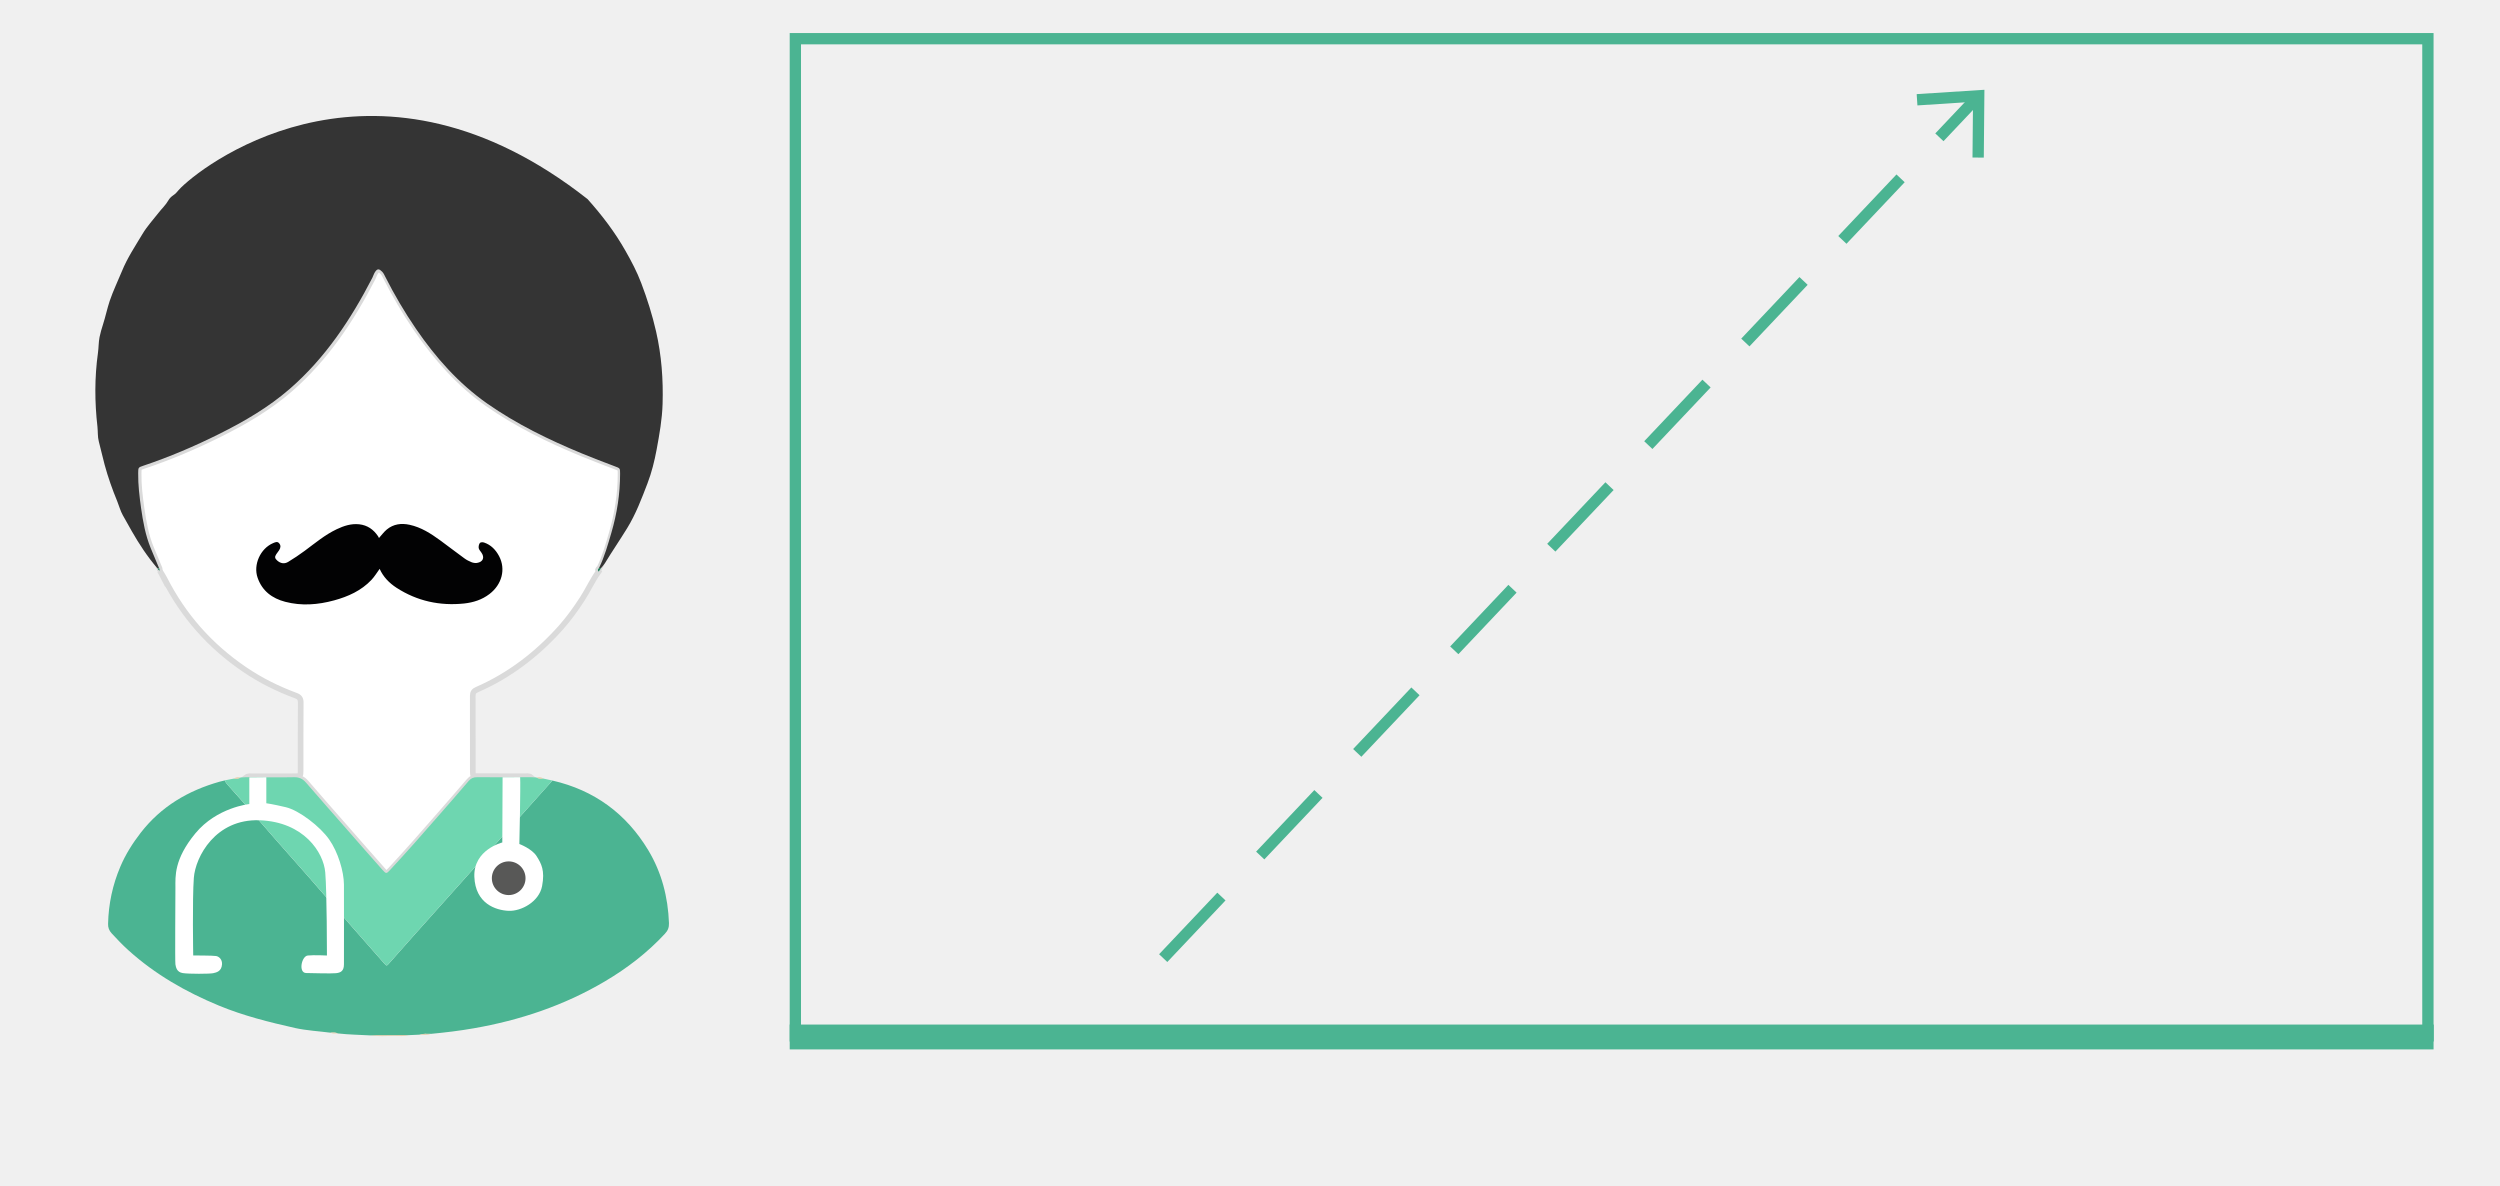
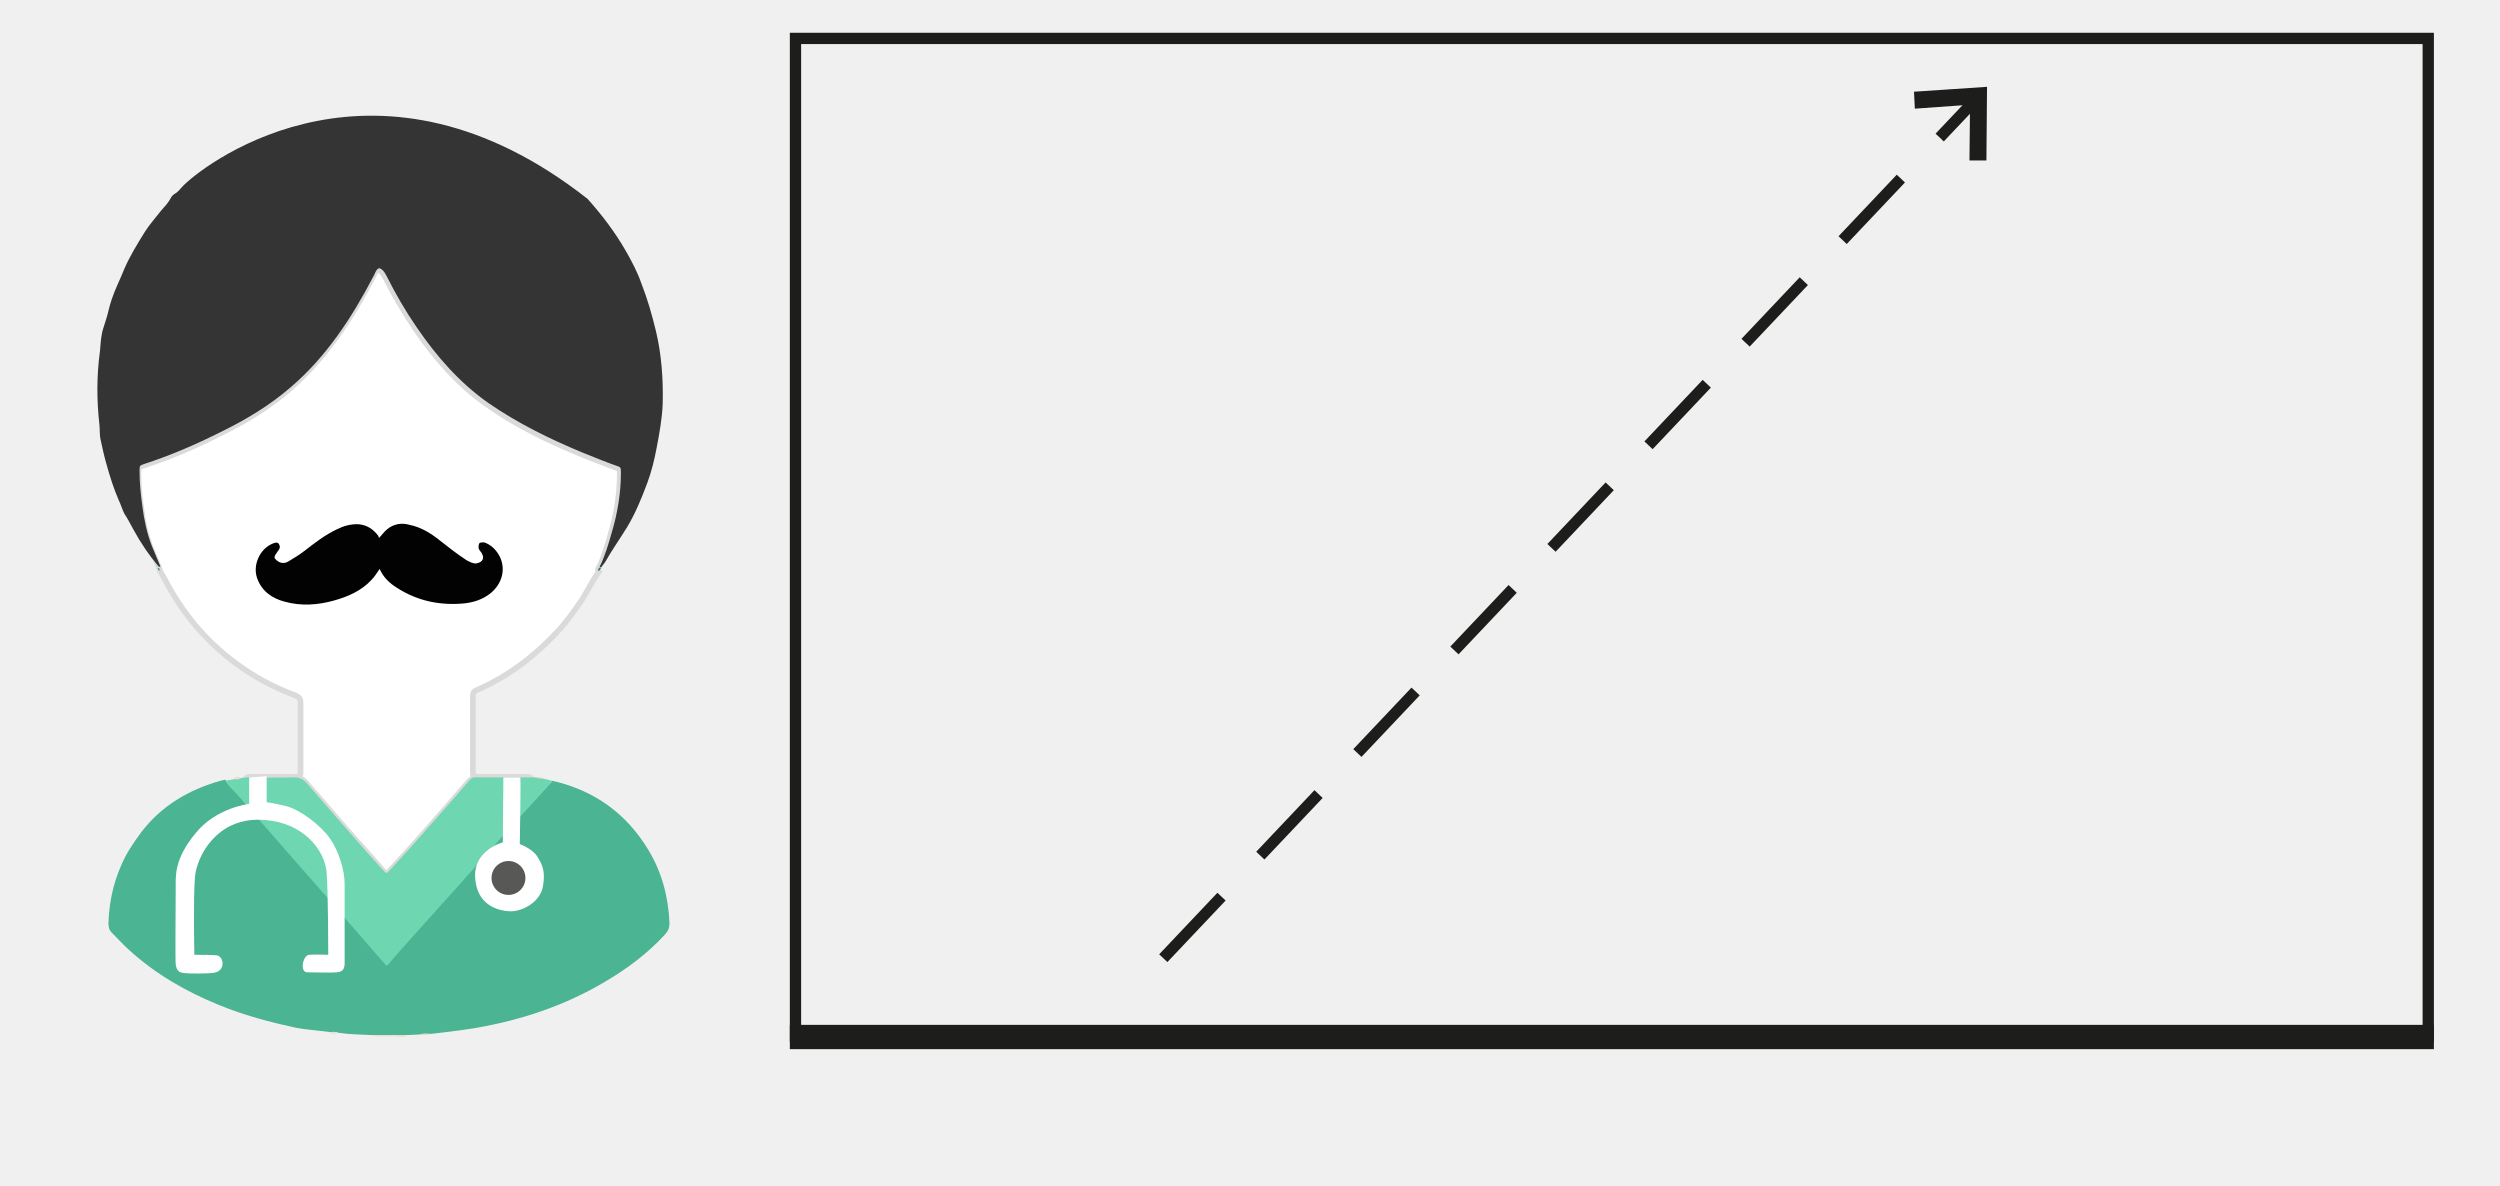
- <svg xmlns="http://www.w3.org/2000/svg" version="1.1" id="Lager_1" x="0px" y="0px" viewBox="0 0 442.51 209.85" style="enable-background:new 0 0 442.51 209.85;" xml:space="preserve">
+ <svg xmlns="http://www.w3.org/2000/svg" version="1.1" id="Lager_1" x="0px" y="0px" viewBox="0 0 442.5 209.9" style="enable-background:new 0 0 442.5 209.9;" xml:space="preserve">
  <style type="text/css">
	.st0{display:none;}
	.st1{display:inline;fill:none;}
	.st2{display:inline;}
	.st3{fill:none;stroke:#4BB492;stroke-width:50;stroke-miterlimit:10;}
	.st4{fill:#4BB492;}
	.st5{display:none;fill:none;stroke:#1E1E1C;stroke-width:2;stroke-miterlimit:10;}
	.st6{fill:#FFFFFF;stroke:#DADADA;stroke-miterlimit:10;}
	.st7{fill:#343434;}
	.st8{fill:#6ED6B0;}
	.st9{fill:#E2CBA6;}
	.st10{fill:#1D7D57;}
	.st11{fill:#020203;}
	.st12{fill-rule:evenodd;clip-rule:evenodd;fill:#FFFFFF;}
	.st13{fill-rule:evenodd;clip-rule:evenodd;fill:#585857;}
	.st14{fill:none;stroke:#4BB492;stroke-width:2;stroke-miterlimit:10;stroke-dasharray:14.997,9.998;}
- 	.st15{fill:none;stroke:#4BB492;stroke-width:3;stroke-miterlimit:10;}
- 	.st16{fill:none;stroke:#4BB492;stroke-width:2;stroke-miterlimit:10;}
+ 	.st15{fill:#1D1D1B;stroke:#1D1D1B;stroke-width:2;stroke-miterlimit:10;stroke-dasharray:14.997,9.998;}
+ 	.st16{fill:#1D1D1B;stroke:#1D1D1B;stroke-miterlimit:10;}
+ 	.st17{fill:none;stroke:#1D1D1B;stroke-width:3;stroke-miterlimit:10;}
+ 	.st18{fill:none;stroke:#1D1D1B;stroke-width:2;stroke-miterlimit:10;}
</style>
  <g class="st0">
-     <line class="st1" x1="218.56" y1="166.4" x2="432.36" y2="24.93" />
+     <line class="st1" x1="218.6" y1="166.4" x2="432.4" y2="24.9" />
    <g class="st2">
-       <line class="st3" x1="218.56" y1="166.4" x2="377" y2="61.56" />
+       <line class="st3" x1="218.6" y1="166.4" x2="377" y2="61.6" />
      <g>
-         <path class="st4" d="M432.36,24.93c-19.65,26.9-41.06,64.78-49.54,95.51l-13.09-54.07l-44.64-33.18     C356.68,37.4,399.92,32.51,432.36,24.93z" />
+         <path class="st4" d="M432.4,24.9c-19.6,26.9-41.1,64.8-49.5,95.5l-13.1-54.1l-44.6-33.2C356.7,37.4,399.9,32.5,432.4,24.9z" />
      </g>
    </g>
  </g>
-   <polyline class="st5" points="184.8,6.26 184.8,195.85 432.36,195.85 " />
+   <polyline class="st5" points="184.8,6.3 184.8,195.9 432.4,195.9 " />
  <g>
    <g>
-       <path class="st6" d="M105.96,101.18c-1.1,1.52-1.86,3.24-2.88,4.81c-1.15,1.78-2.38,3.49-3.77,5.06c-4.18,4.7-9.07,8.47-14.85,11    c-0.56,0.24-0.78,0.51-0.78,1.11c0.01,4.46,0.01,8.91,0.01,13.37c0,0.82,0.03,0.84,0.88,0.85c2.74,0.02,5.48,0,8.21,0.02    c0.41,0,0.87-0.12,1.24,0.2c-3.17,0.01-6.33,0.02-9.5,0c-0.63-0.01-1.1,0.15-1.51,0.65c-1.75,2.06-3.53,4.07-5.3,6.11    c-2.82,3.23-5.65,6.46-8.57,9.6c-0.71,0.76-0.76,0.77-1.43,0.01c-2.1-2.36-4.18-4.75-6.26-7.12c-2.42-2.76-4.85-5.51-7.25-8.3    c-0.58-0.67-1.19-0.98-2.1-0.95c-2.85,0.06-5.7,0.01-8.55,0c0.38-0.29,0.82-0.19,1.24-0.19c2.46-0.01,4.92,0,7.39-0.01    c1.01,0,1.03-0.02,1.03-1.05c0.01-3.98-0.02-7.97,0.02-11.96c0.01-0.71-0.23-1.03-0.88-1.27c-3.19-1.18-6.23-2.69-9.05-4.61    c-6.1-4.14-10.84-9.48-14.18-16.06c-0.21-0.41-0.47-0.8-0.71-1.21c-0.04-0.08-0.07-0.16-0.11-0.25l0.01,0.02    c-0.02-0.13-0.05-0.26-0.07-0.39c-0.5-1.2-1.01-2.4-1.5-3.6c-0.92-2.26-1.35-4.64-1.69-7.05c-0.29-2.06-0.54-4.1-0.51-6.18    c0.01-1,0.01-1.02,0.92-1.32c4.62-1.54,9.08-3.45,13.44-5.62c4.46-2.22,8.72-4.71,12.48-7.98c6.29-5.48,10.82-12.29,14.6-19.64    c0.18-0.35,0.27-0.74,0.49-1.05c0.41-0.61,0.71-0.57,1.25-0.04c0.26,0.26,0.39,0.58,0.55,0.88c1.61,3.18,3.4,6.25,5.42,9.19    c3.5,5.1,7.53,9.69,12.63,13.26c5.21,3.65,10.88,6.41,16.73,8.82c1.94,0.79,3.89,1.54,5.86,2.29c0.93,0.35,0.93,0.31,0.93,1.32    c0,3.56-0.56,7.05-1.55,10.46c-0.61,2.11-1.2,4.23-2.18,6.22C105.81,100.73,105.76,100.93,105.96,101.18z" />
-       <path class="st7" d="M104.01,35.25c2.53,2.83,4.82,5.82,6.69,9.13c1.06,1.86,2.06,3.75,2.81,5.75c1.06,2.79,1.95,5.62,2.62,8.55    c0.97,4.24,1.28,8.51,1.15,12.83c-0.08,2.72-0.56,5.38-1.05,8.04c-0.38,2.05-0.88,4.07-1.62,6c-1.04,2.71-2.05,5.42-3.6,7.94    c-1.28,2.08-2.66,4.1-3.92,6.17c-0.2,0.33-0.48,0.62-0.72,0.91c-0.11-0.01-0.22-0.02-0.34-0.03c0.97-1.99,1.56-4.11,2.18-6.22    c1-3.41,1.55-6.89,1.55-10.46c0-1,0-0.97-0.93-1.32c-1.96-0.74-3.92-1.49-5.86-2.29c-5.85-2.42-11.52-5.18-16.73-8.82    c-5.1-3.58-9.14-8.16-12.63-13.26c-2.01-2.94-3.81-6.01-5.42-9.19c-0.16-0.31-0.28-0.61-0.55-0.89c-0.53-0.53-0.83-0.58-1.25,0.04    c-0.21,0.31-0.31,0.7-0.49,1.05c-3.79,7.35-8.31,14.17-14.6,19.64c-3.76,3.27-8.03,5.76-12.48,7.98    c-4.36,2.18-8.82,4.08-13.44,5.63c-0.92,0.31-0.91,0.32-0.92,1.32c-0.03,2.08,0.23,4.13,0.51,6.18c0.34,2.4,0.77,4.79,1.69,7.05    c0.49,1.21,1,2.4,1.5,3.6c-0.1-0.01-0.21-0.01-0.32-0.01c-1.74-2.03-3.2-4.25-4.52-6.56c-0.53-0.93-1.04-1.88-1.58-2.81    c-0.43-0.76-0.65-1.64-0.98-2.45c-0.87-2.11-1.64-4.27-2.24-6.49c-0.37-1.38-0.68-2.78-1.04-4.16c-0.21-0.79-0.14-1.7-0.23-2.55    c-0.5-4.37-0.52-8.73,0.09-13.1c0.13-0.92,0.1-1.85,0.28-2.78c0.15-0.75,0.38-1.51,0.6-2.2c0.45-1.39,0.74-2.82,1.2-4.21    c0.62-1.82,1.45-3.52,2.17-5.28c0.95-2.33,2.34-4.41,3.62-6.55c0.8-1.35,1.89-2.52,2.86-3.77c0.57-0.74,1.27-1.37,1.73-2.19    c0.2-0.36,0.54-0.69,0.89-0.92c0.56-0.36,0.59-0.59,1.36-1.36C37.17,28.19,67.12,6.24,104.01,35.25z" />
-       <path class="st4" d="M97.78,138.16c7.4,1.7,13.05,5.84,16.96,12.32c2.38,3.96,3.5,8.3,3.67,12.91c0.03,0.76-0.19,1.33-0.71,1.88    c-3.11,3.36-6.7,6.11-10.62,8.43c-7.22,4.27-15.03,6.89-23.27,8.32c-2.5,0.44-5.03,0.74-7.55,0.98c-0.68-0.02-1.37-0.05-2.03,0.14    c-0.65,0.03-1.31,0.06-1.97,0.09c-2.24,0.01-4.49,0.02-6.73,0.04c-1.91-0.11-3.83-0.13-5.73-0.35c-0.42-0.19-0.87-0.16-1.32-0.13    c-2.09-0.27-4.22-0.38-6.26-0.83c-4.57-1.03-9.11-2.16-13.46-3.96c-5.86-2.42-11.3-5.53-16.03-9.8c-1.04-0.94-2.02-1.96-2.97-3    c-0.45-0.49-0.65-1.01-0.63-1.68c0.08-3.52,0.8-6.9,2.18-10.14c0.92-2.16,2.16-4.12,3.59-5.97c3.61-4.66,8.39-7.47,13.98-9.05    c0.3-0.08,0.6-0.15,0.9-0.22c0.19,0.44,0.5,0.78,0.83,1.13c0.76,0.83,1.51,1.68,2.26,2.54c2,2.29,3.99,4.6,6,6.89    c1.91,2.18,3.83,4.33,5.74,6.5c2.44,2.79,4.86,5.61,7.3,8.4c2,2.29,4.03,4.58,6.03,6.86c0.49,0.56,0.5,0.56,0.95,0.04    c1.48-1.67,2.95-3.34,4.43-5c2.63-2.94,5.26-5.88,7.89-8.82c3.31-3.7,6.62-7.4,9.92-11.09C93.35,143.11,95.57,140.64,97.78,138.16    z" />
-       <path class="st8" d="M97.78,138.16c-2.21,2.48-4.43,4.95-6.65,7.42c-3.31,3.7-6.62,7.4-9.92,11.09c-2.63,2.94-5.26,5.88-7.89,8.82    c-1.49,1.66-2.96,3.33-4.43,5c-0.46,0.52-0.47,0.52-0.95-0.04c-2.01-2.29-4.03-4.57-6.03-6.86c-2.44-2.8-4.85-5.61-7.3-8.4    c-1.91-2.18-3.83-4.33-5.74-6.5c-2.01-2.29-4-4.6-6-6.89c-0.74-0.86-1.5-1.7-2.27-2.54c-0.32-0.35-0.63-0.69-0.83-1.13    c0.55-0.1,1.1-0.22,1.64-0.32c0.41,0.07,0.81,0.02,1.18-0.19c0.31-0.01,0.61-0.04,0.92-0.05c2.85,0.01,5.7,0.06,8.55,0    c0.92-0.01,1.52,0.29,2.1,0.95c2.4,2.78,4.83,5.54,7.25,8.3c2.08,2.38,4.16,4.76,6.26,7.12c0.68,0.76,0.72,0.76,1.43-0.01    c2.93-3.14,5.75-6.37,8.57-9.6c1.77-2.03,3.56-4.05,5.3-6.11c0.43-0.5,0.89-0.66,1.51-0.65c3.17,0.02,6.33,0,9.5,0    c0.32,0.01,0.62,0.03,0.94,0.04c0.37,0.21,0.76,0.25,1.18,0.18C96.69,137.93,97.23,138.05,97.78,138.16z" />
-       <path class="st9" d="M65.54,183.26c2.24-0.02,4.49-0.02,6.73-0.04c-0.79,0.27-1.62,0.13-2.42,0.13    C68.41,183.37,66.97,183.49,65.54,183.26z" />
-       <path class="st9" d="M74.23,183.14c0.67-0.19,1.35-0.16,2.03-0.14C75.6,183.25,74.91,183.14,74.23,183.14z" />
-       <path class="st9" d="M58.49,182.78c0.45-0.03,0.89-0.06,1.32,0.13C59.37,182.91,58.91,183.01,58.49,182.78z" />
-       <path class="st10" d="M106.05,100.54c0.11,0.01,0.22,0.01,0.34,0.03c-0.14,0.2-0.28,0.4-0.43,0.61    C105.76,100.93,105.81,100.73,106.05,100.54z" />
-       <path class="st9" d="M42.6,137.63c-0.37,0.21-0.76,0.25-1.18,0.19C41.79,137.51,42.2,137.59,42.6,137.63z" />
-       <path class="st9" d="M96.14,137.81c-0.41,0.06-0.81,0.03-1.18-0.18C95.37,137.59,95.78,137.51,96.14,137.81z" />
-       <path class="st10" d="M27.87,100.59c0.1,0.01,0.21,0.01,0.32,0.01c0.03,0.13,0.05,0.26,0.08,0.39    C28.05,100.95,27.96,100.78,27.87,100.59z" />
-       <path class="st10" d="M28.26,100.98c0.04,0.08,0.07,0.16,0.11,0.25C28.35,101.14,28.3,101.06,28.26,100.98z" />
+       <path class="st6" d="M106,101.2c-1.1,1.5-1.9,3.2-2.9,4.8c-1.2,1.8-2.4,3.5-3.8,5.1c-4.2,4.7-9.1,8.5-14.8,11    c-0.6,0.2-0.8,0.5-0.8,1.1c0,4.5,0,8.9,0,13.4c0,0.8,0,0.8,0.9,0.9c2.7,0,5.5,0,8.2,0c0.4,0,0.9-0.1,1.2,0.2c-3.2,0-6.3,0-9.5,0    c-0.6,0-1.1,0.1-1.5,0.6c-1.8,2.1-3.5,4.1-5.3,6.1c-2.8,3.2-5.7,6.5-8.6,9.6c-0.7,0.8-0.8,0.8-1.4,0c-2.1-2.4-4.2-4.8-6.3-7.1    c-2.4-2.8-4.8-5.5-7.2-8.3c-0.6-0.7-1.2-1-2.1-0.9c-2.8,0.1-5.7,0-8.5,0c0.4-0.3,0.8-0.2,1.2-0.2c2.5,0,4.9,0,7.4,0c1,0,1,0,1-1.1    c0-4,0-8,0-12c0-0.7-0.2-1-0.9-1.3c-3.2-1.2-6.2-2.7-9-4.6c-6.1-4.1-10.8-9.5-14.2-16.1c-0.2-0.4-0.5-0.8-0.7-1.2    c0-0.1-0.1-0.2-0.1-0.2l0,0c0-0.1,0-0.3-0.1-0.4c-0.5-1.2-1-2.4-1.5-3.6c-0.9-2.3-1.4-4.6-1.7-7.1c-0.3-2.1-0.5-4.1-0.5-6.2    c0-1,0-1,0.9-1.3c4.6-1.5,9.1-3.4,13.4-5.6c4.5-2.2,8.7-4.7,12.5-8c6.3-5.5,10.8-12.3,14.6-19.6c0.2-0.3,0.3-0.7,0.5-1    c0.4-0.6,0.7-0.6,1.2,0c0.3,0.3,0.4,0.6,0.6,0.9c1.6,3.2,3.4,6.2,5.4,9.2c3.5,5.1,7.5,9.7,12.6,13.3c5.2,3.7,10.9,6.4,16.7,8.8    c1.9,0.8,3.9,1.5,5.9,2.3c0.9,0.3,0.9,0.3,0.9,1.3c0,3.6-0.6,7.1-1.6,10.5c-0.6,2.1-1.2,4.2-2.2,6.2    C105.8,100.7,105.8,100.9,106,101.2z" />
+       <path class="st7" d="M104,35.2c2.5,2.8,4.8,5.8,6.7,9.1c1.1,1.9,2.1,3.8,2.8,5.8c1.1,2.8,1.9,5.6,2.6,8.5c1,4.2,1.3,8.5,1.2,12.8    c-0.1,2.7-0.6,5.4-1.1,8c-0.4,2.1-0.9,4.1-1.6,6c-1,2.7-2.1,5.4-3.6,7.9c-1.3,2.1-2.7,4.1-3.9,6.2c-0.2,0.3-0.5,0.6-0.7,0.9    c-0.1,0-0.2,0-0.3,0c1-2,1.6-4.1,2.2-6.2c1-3.4,1.6-6.9,1.6-10.5c0-1,0-1-0.9-1.3c-2-0.7-3.9-1.5-5.9-2.3    c-5.8-2.4-11.5-5.2-16.7-8.8c-5.1-3.6-9.1-8.2-12.6-13.3c-2-2.9-3.8-6-5.4-9.2c-0.2-0.3-0.3-0.6-0.6-0.9c-0.5-0.5-0.8-0.6-1.2,0    c-0.2,0.3-0.3,0.7-0.5,1c-3.8,7.3-8.3,14.2-14.6,19.6c-3.8,3.3-8,5.8-12.5,8c-4.4,2.2-8.8,4.1-13.4,5.6c-0.9,0.3-0.9,0.3-0.9,1.3    c0,2.1,0.2,4.1,0.5,6.2c0.3,2.4,0.8,4.8,1.7,7.1c0.5,1.2,1,2.4,1.5,3.6c-0.1,0-0.2,0-0.3,0c-1.7-2-3.2-4.2-4.5-6.6    c-0.5-0.9-1-1.9-1.6-2.8c-0.4-0.8-0.6-1.6-1-2.4c-0.9-2.1-1.6-4.3-2.2-6.5c-0.4-1.4-0.7-2.8-1-4.2c-0.2-0.8-0.1-1.7-0.2-2.6    c-0.5-4.4-0.5-8.7,0.1-13.1c0.1-0.9,0.1-1.8,0.3-2.8c0.1-0.8,0.4-1.5,0.6-2.2c0.5-1.4,0.7-2.8,1.2-4.2c0.6-1.8,1.5-3.5,2.2-5.3    c1-2.3,2.3-4.4,3.6-6.5c0.8-1.3,1.9-2.5,2.9-3.8c0.6-0.7,1.3-1.4,1.7-2.2c0.2-0.4,0.5-0.7,0.9-0.9c0.6-0.4,0.6-0.6,1.4-1.4    C37.2,28.2,67.1,6.2,104,35.2z" />
+       <path class="st4" d="M97.8,138.2c7.4,1.7,13.1,5.8,17,12.3c2.4,4,3.5,8.3,3.7,12.9c0,0.8-0.2,1.3-0.7,1.9    c-3.1,3.4-6.7,6.1-10.6,8.4c-7.2,4.3-15,6.9-23.3,8.3c-2.5,0.4-5,0.7-7.6,1c-0.7,0-1.4-0.1-2,0.1c-0.7,0-1.3,0.1-2,0.1    c-2.2,0-4.5,0-6.7,0c-1.9-0.1-3.8-0.1-5.7-0.4c-0.4-0.2-0.9-0.2-1.3-0.1c-2.1-0.3-4.2-0.4-6.3-0.8c-4.6-1-9.1-2.2-13.5-4    c-5.9-2.4-11.3-5.5-16-9.8c-1-0.9-2-2-3-3c-0.5-0.5-0.6-1-0.6-1.7c0.1-3.5,0.8-6.9,2.2-10.1c0.9-2.2,2.2-4.1,3.6-6    c3.6-4.7,8.4-7.5,14-9.1c0.3-0.1,0.6-0.1,0.9-0.2c0.2,0.4,0.5,0.8,0.8,1.1c0.8,0.8,1.5,1.7,2.3,2.5c2,2.3,4,4.6,6,6.9    c1.9,2.2,3.8,4.3,5.7,6.5c2.4,2.8,4.9,5.6,7.3,8.4c2,2.3,4,4.6,6,6.9c0.5,0.6,0.5,0.6,0.9,0c1.5-1.7,2.9-3.3,4.4-5    c2.6-2.9,5.3-5.9,7.9-8.8c3.3-3.7,6.6-7.4,9.9-11.1C93.3,143.1,95.6,140.6,97.8,138.2z" />
+       <path class="st8" d="M97.8,138.2c-2.2,2.5-4.4,4.9-6.7,7.4c-3.3,3.7-6.6,7.4-9.9,11.1c-2.6,2.9-5.3,5.9-7.9,8.8    c-1.5,1.7-3,3.3-4.4,5c-0.5,0.5-0.5,0.5-0.9,0c-2-2.3-4-4.6-6-6.9c-2.4-2.8-4.8-5.6-7.3-8.4c-1.9-2.2-3.8-4.3-5.7-6.5    c-2-2.3-4-4.6-6-6.9c-0.7-0.9-1.5-1.7-2.3-2.5c-0.3-0.4-0.6-0.7-0.8-1.1c0.5-0.1,1.1-0.2,1.6-0.3c0.4,0.1,0.8,0,1.2-0.2    c0.3,0,0.6,0,0.9-0.1c2.8,0,5.7,0.1,8.5,0c0.9,0,1.5,0.3,2.1,0.9c2.4,2.8,4.8,5.5,7.2,8.3c2.1,2.4,4.2,4.8,6.3,7.1    c0.7,0.8,0.7,0.8,1.4,0c2.9-3.1,5.8-6.4,8.6-9.6c1.8-2,3.6-4.1,5.3-6.1c0.4-0.5,0.9-0.7,1.5-0.6c3.2,0,6.3,0,9.5,0    c0.3,0,0.6,0,0.9,0c0.4,0.2,0.8,0.2,1.2,0.2C96.7,137.9,97.2,138.1,97.8,138.2z" />
+       <path class="st9" d="M65.5,183.3c2.2,0,4.5,0,6.7,0c-0.8,0.3-1.6,0.1-2.4,0.1C68.4,183.4,67,183.5,65.5,183.3z" />
+       <path class="st9" d="M74.2,183.1c0.7-0.2,1.3-0.2,2-0.1C75.6,183.2,74.9,183.1,74.2,183.1z" />
+       <path class="st9" d="M58.5,182.8c0.5,0,0.9-0.1,1.3,0.1C59.4,182.9,58.9,183,58.5,182.8z" />
+       <path class="st10" d="M106.1,100.5c0.1,0,0.2,0,0.3,0c-0.1,0.2-0.3,0.4-0.4,0.6C105.8,100.9,105.8,100.7,106.1,100.5z" />
+       <path class="st9" d="M42.6,137.6c-0.4,0.2-0.8,0.2-1.2,0.2C41.8,137.5,42.2,137.6,42.6,137.6z" />
+       <path class="st9" d="M96.1,137.8c-0.4,0.1-0.8,0-1.2-0.2C95.4,137.6,95.8,137.5,96.1,137.8z" />
+       <path class="st10" d="M27.9,100.6c0.1,0,0.2,0,0.3,0c0,0.1,0,0.3,0.1,0.4C28,100.9,28,100.8,27.9,100.6z" />
+       <path class="st10" d="M28.3,101c0,0.1,0.1,0.2,0.1,0.2C28.4,101.1,28.3,101.1,28.3,101z" />
      <g>
-         <path class="st11" d="M67.08,95.23c0.47-0.52,0.87-1.08,1.39-1.51c1.18-0.97,2.57-1.15,4.03-0.83c2.04,0.44,3.75,1.54,5.41,2.75     c1.44,1.05,2.85,2.15,4.29,3.19c0.39,0.29,0.83,0.51,1.28,0.69c0.29,0.11,0.65,0.17,0.95,0.12c1.09-0.17,1.4-0.98,0.76-1.86     c-0.18-0.25-0.41-0.5-0.46-0.78c-0.04-0.28,0.04-0.66,0.21-0.89c0.1-0.14,0.52-0.16,0.74-0.08c1.23,0.41,2.07,1.3,2.66,2.41     c1.22,2.31,0.5,5.03-1.71,6.71c-1.32,1.01-2.84,1.49-4.46,1.67c-4.31,0.45-8.33-0.42-11.98-2.78c-1.31-0.85-2.36-1.94-2.99-3.35     c-0.48,0.65-0.9,1.37-1.46,1.96c-1.8,1.9-4.11,2.94-6.6,3.62c-2.87,0.78-5.75,1.01-8.66,0.25c-2.32-0.61-4.07-1.92-4.88-4.25     c-0.81-2.3,0.48-5.18,2.75-6.14c0.35-0.14,0.74-0.35,1.05,0.02c0.35,0.39,0.28,0.83,0,1.25c-0.16,0.24-0.35,0.46-0.5,0.7     c-0.31,0.47-0.26,0.74,0.17,1.12c0.6,0.53,1.28,0.64,1.95,0.23c1-0.61,1.97-1.25,2.91-1.95c1.84-1.36,3.59-2.84,5.68-3.83     c1.25-0.59,2.54-1.02,3.96-0.87c1.47,0.16,2.54,0.92,3.35,2.12C66.96,95.02,67.03,95.14,67.08,95.23z" />
+         <path class="st11" d="M67.1,95.2c0.5-0.5,0.9-1.1,1.4-1.5c1.2-1,2.6-1.2,4-0.8c2,0.4,3.8,1.5,5.4,2.8c1.4,1.1,2.8,2.2,4.3,3.2     c0.4,0.3,0.8,0.5,1.3,0.7c0.3,0.1,0.7,0.2,0.9,0.1c1.1-0.2,1.4-1,0.8-1.9c-0.2-0.2-0.4-0.5-0.5-0.8c0-0.3,0-0.7,0.2-0.9     C85,96,85.5,96,85.7,96c1.2,0.4,2.1,1.3,2.7,2.4c1.2,2.3,0.5,5-1.7,6.7c-1.3,1-2.8,1.5-4.5,1.7c-4.3,0.4-8.3-0.4-12-2.8     c-1.3-0.8-2.4-1.9-3-3.3c-0.5,0.7-0.9,1.4-1.5,2c-1.8,1.9-4.1,2.9-6.6,3.6c-2.9,0.8-5.8,1-8.7,0.2c-2.3-0.6-4.1-1.9-4.9-4.2     c-0.8-2.3,0.5-5.2,2.8-6.1c0.3-0.1,0.7-0.3,1,0c0.3,0.4,0.3,0.8,0,1.2c-0.2,0.2-0.3,0.5-0.5,0.7c-0.3,0.5-0.3,0.7,0.2,1.1     c0.6,0.5,1.3,0.6,2,0.2c1-0.6,2-1.2,2.9-1.9c1.8-1.4,3.6-2.8,5.7-3.8c1.2-0.6,2.5-1,4-0.9c1.5,0.2,2.5,0.9,3.4,2.1     C67,95,67,95.1,67.1,95.2z" />
      </g>
    </g>
-     <path class="st12" d="M92.07,137.57c0.09,1.62-0.14,11.82-0.14,11.82s2.24,0.84,3.06,2.17c0.83,1.32,1.49,2.51,0.96,5.29   s-3.71,4.47-5.94,4.37s-5.88-1.25-6.05-6.05c-0.16-4.79,4.95-6.05,4.95-6.05l0.05-11.54L92.07,137.57z" />
+     <path class="st12" d="M92.1,137.6c0.1,1.6-0.1,11.8-0.1,11.8s2.2,0.8,3.1,2.2c0.8,1.3,1.5,2.5,1,5.3s-3.7,4.5-5.9,4.4   s-5.9-1.2-6.1-6.1c-0.2-4.8,4.9-6.1,4.9-6.1l0.1-11.5L92.1,137.6z" />
    <g>
-       <path class="st12" d="M44.13,137.61v4.71c0,0-5.75,0.58-9.55,5.19c-3.8,4.6-3.53,7.64-3.53,9.59s-0.09,13.1,0,13.6    c0.09,0.51,0.23,1.37,1.3,1.54c1.07,0.17,4.76,0.15,5.38,0.02c0.62-0.13,1.49-0.35,1.57-1.57c0.05-0.87-0.53-1.38-1.05-1.47    c-0.53-0.1-4.05-0.1-4.05-0.1s-0.17-10,0.11-13.73s3.83-10.49,11.66-10.2c7.83,0.29,11.3,5.7,11.6,9.22    c0.3,3.52,0.3,14.72,0.3,14.72s-2.3-0.12-3.4,0c-1.1,0.12-1.7,3.07-0.28,3.1c1.42,0.03,4.35,0.11,5.25,0.03s1.44-0.41,1.44-1.57    c0-1.15,0.02-11.82,0-14.13c-0.02-2.3-1.03-5.71-2.62-7.98c-1.59-2.27-5.3-5.14-7.66-5.7s-3.46-0.7-3.46-0.7v-4.6L44.13,137.61z" />
-       <circle class="st13" cx="90.04" cy="155.45" r="2.98" />
+       <path class="st12" d="M44.1,137.6v4.7c0,0-5.8,0.6-9.5,5.2c-3.8,4.6-3.5,7.6-3.5,9.6s-0.1,13.1,0,13.6c0.1,0.5,0.2,1.4,1.3,1.5    c1.1,0.2,4.8,0.1,5.4,0c0.6-0.1,1.5-0.4,1.6-1.6c0-0.9-0.5-1.4-1-1.5c-0.5-0.1-4-0.1-4-0.1s-0.2-10,0.1-13.7s3.8-10.5,11.7-10.2    c7.8,0.3,11.3,5.7,11.6,9.2c0.3,3.5,0.3,14.7,0.3,14.7s-2.3-0.1-3.4,0c-1.1,0.1-1.7,3.1-0.3,3.1c1.4,0,4.3,0.1,5.2,0    s1.4-0.4,1.4-1.6c0-1.1,0-11.8,0-14.1c0-2.3-1-5.7-2.6-8c-1.6-2.3-5.3-5.1-7.7-5.7s-3.5-0.7-3.5-0.7v-4.6L44.1,137.6z" />
+       <circle class="st13" cx="90" cy="155.4" r="3" />
    </g>
  </g>
  <g class="st0">
    <g class="st2">
-       <path class="st14" d="M212.91,172.04c0,0,37.12-8.8,47.15-14.49c10.03-5.68,17.05-24.07,23.41-37.11s19.73-27.98,32.77-30.54    s20.4-2.23,36.11-10.92c15.72-8.69,17.52-19.39,24.64-26.75s15.48-14.38,28.86-18.39c6.62-1.98,13.17-4.18,18.11-5.9" />
+       <path class="st14" d="M212.9,172c0,0,37.1-8.8,47.1-14.5c10-5.7,17-24.1,23.4-37.1s19.7-28,32.8-30.5s20.4-2.2,36.1-10.9    c15.7-8.7,17.5-19.4,24.6-26.8s15.5-14.4,28.9-18.4c6.6-2,13.2-4.2,18.1-5.9" />
      <g>
-         <path class="st4" d="M419.1,18.83c3.74,3.17,8.5,5.02,13.26,6.1c-3.11,3.77-5.51,8.24-6.63,13l-2.36,0.82     c1.16-4.65,2.99-8.97,5.81-12.72c-4.55-1.24-8.8-3.49-12.48-6.37L419.1,18.83z" />
-         <path class="st4" d="M413.42,20.8c3.74,3.17,8.5,5.02,13.26,6.1c-3.11,3.77-5.5,8.24-6.62,13l-2.36,0.82     c1.16-4.65,3-8.97,5.81-12.72c-4.55-1.24-8.8-3.49-12.48-6.37L413.42,20.8z" />
+         <path class="st4" d="M419.1,18.8c3.7,3.2,8.5,5,13.3,6.1c-3.1,3.8-5.5,8.2-6.6,13l-2.4,0.8c1.2-4.7,3-9,5.8-12.7     c-4.5-1.2-8.8-3.5-12.5-6.4L419.1,18.8z" />
+         <path class="st4" d="M413.4,20.8c3.7,3.2,8.5,5,13.3,6.1c-3.1,3.8-5.5,8.2-6.6,13l-2.4,0.8c1.2-4.7,3-9,5.8-12.7     c-4.5-1.2-8.8-3.5-12.5-6.4L413.4,20.8z" />
      </g>
    </g>
  </g>
  <g>
    <g>
-       <line class="st14" x1="205.89" y1="169.59" x2="349.75" y2="17.46" />
+       <line class="st15" x1="205.9" y1="169.6" x2="349.8" y2="17.5" />
      <g>
-         <polygon class="st4" points="351.14,27.9 349.14,27.88 349.23,18.02 339.39,18.66 339.26,16.66 351.25,15.89    " />
+         <polygon class="st16" points="351.1,27.9 349.1,27.9 349.2,18 339.4,18.7 339.3,16.7 351.2,15.9    " />
      </g>
    </g>
  </g>
-   <line class="st15" x1="139.78" y1="182.85" x2="430.78" y2="182.85" />
-   <rect x="140.78" y="6.85" class="st16" width="288.97" height="177.9" />
+   <line class="st17" x1="139.8" y1="182.9" x2="430.8" y2="182.9" />
+   <rect x="140.8" y="6.8" class="st18" width="289" height="177.9" />
</svg>
